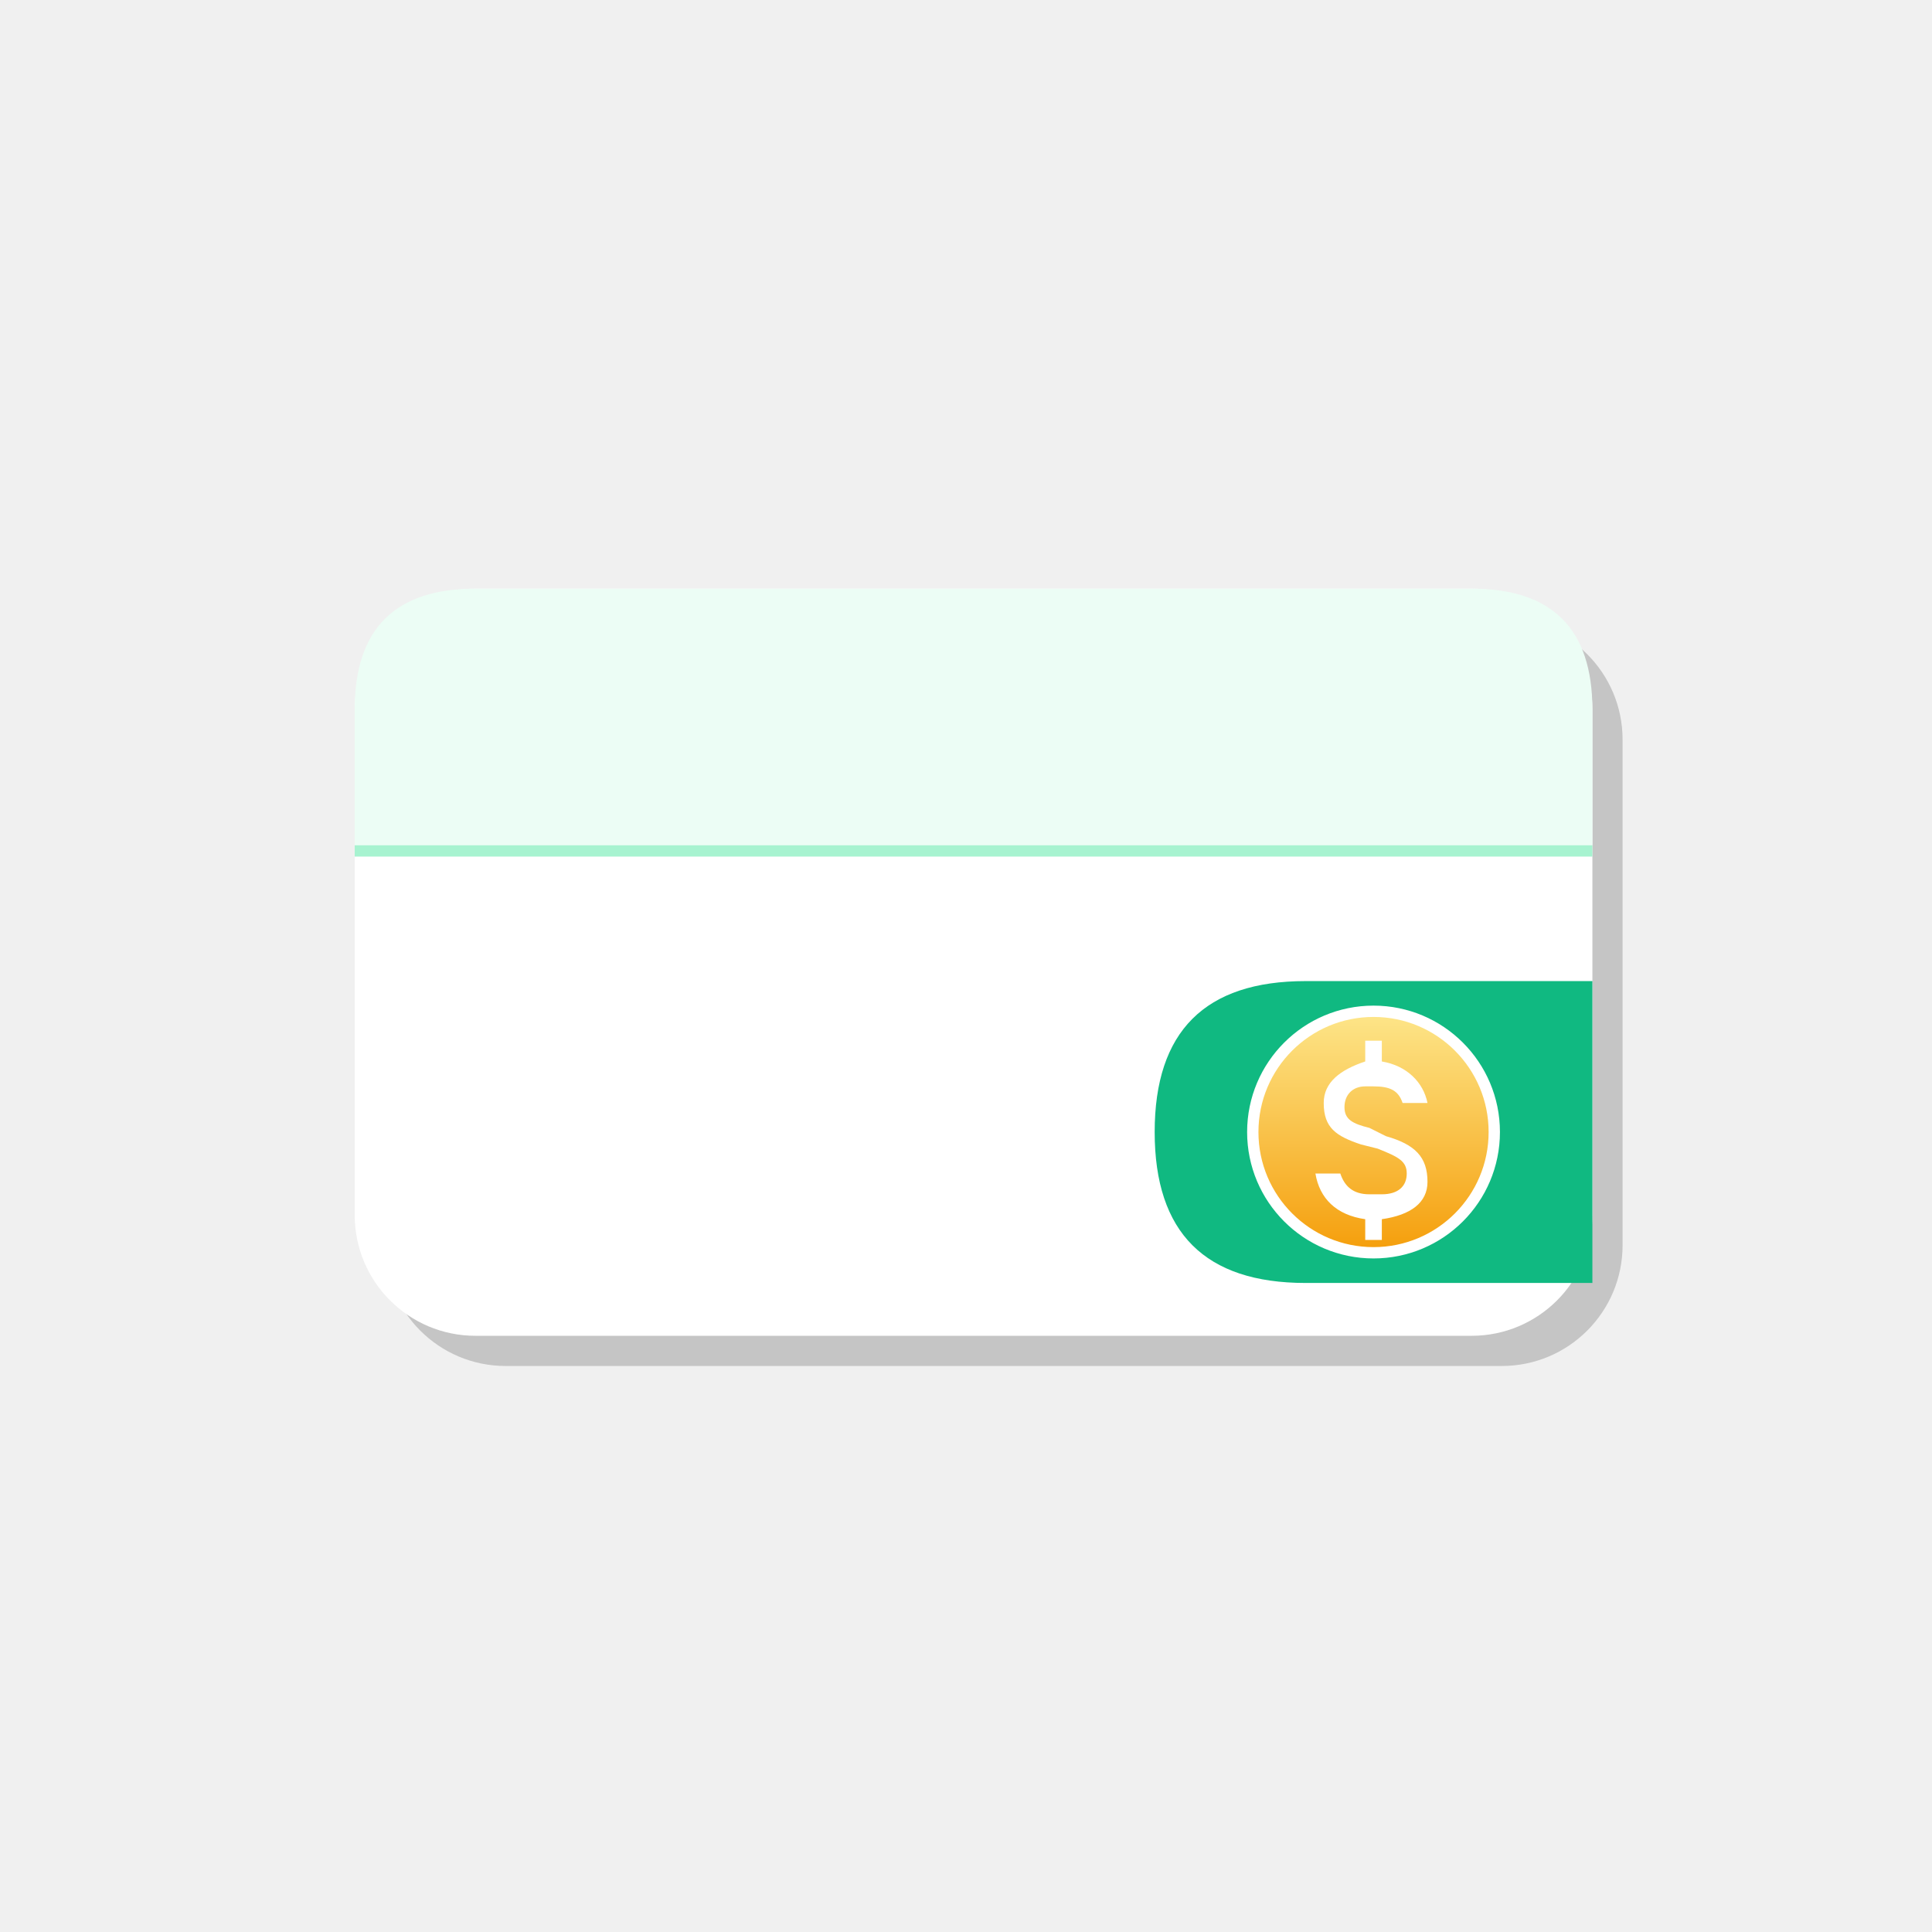
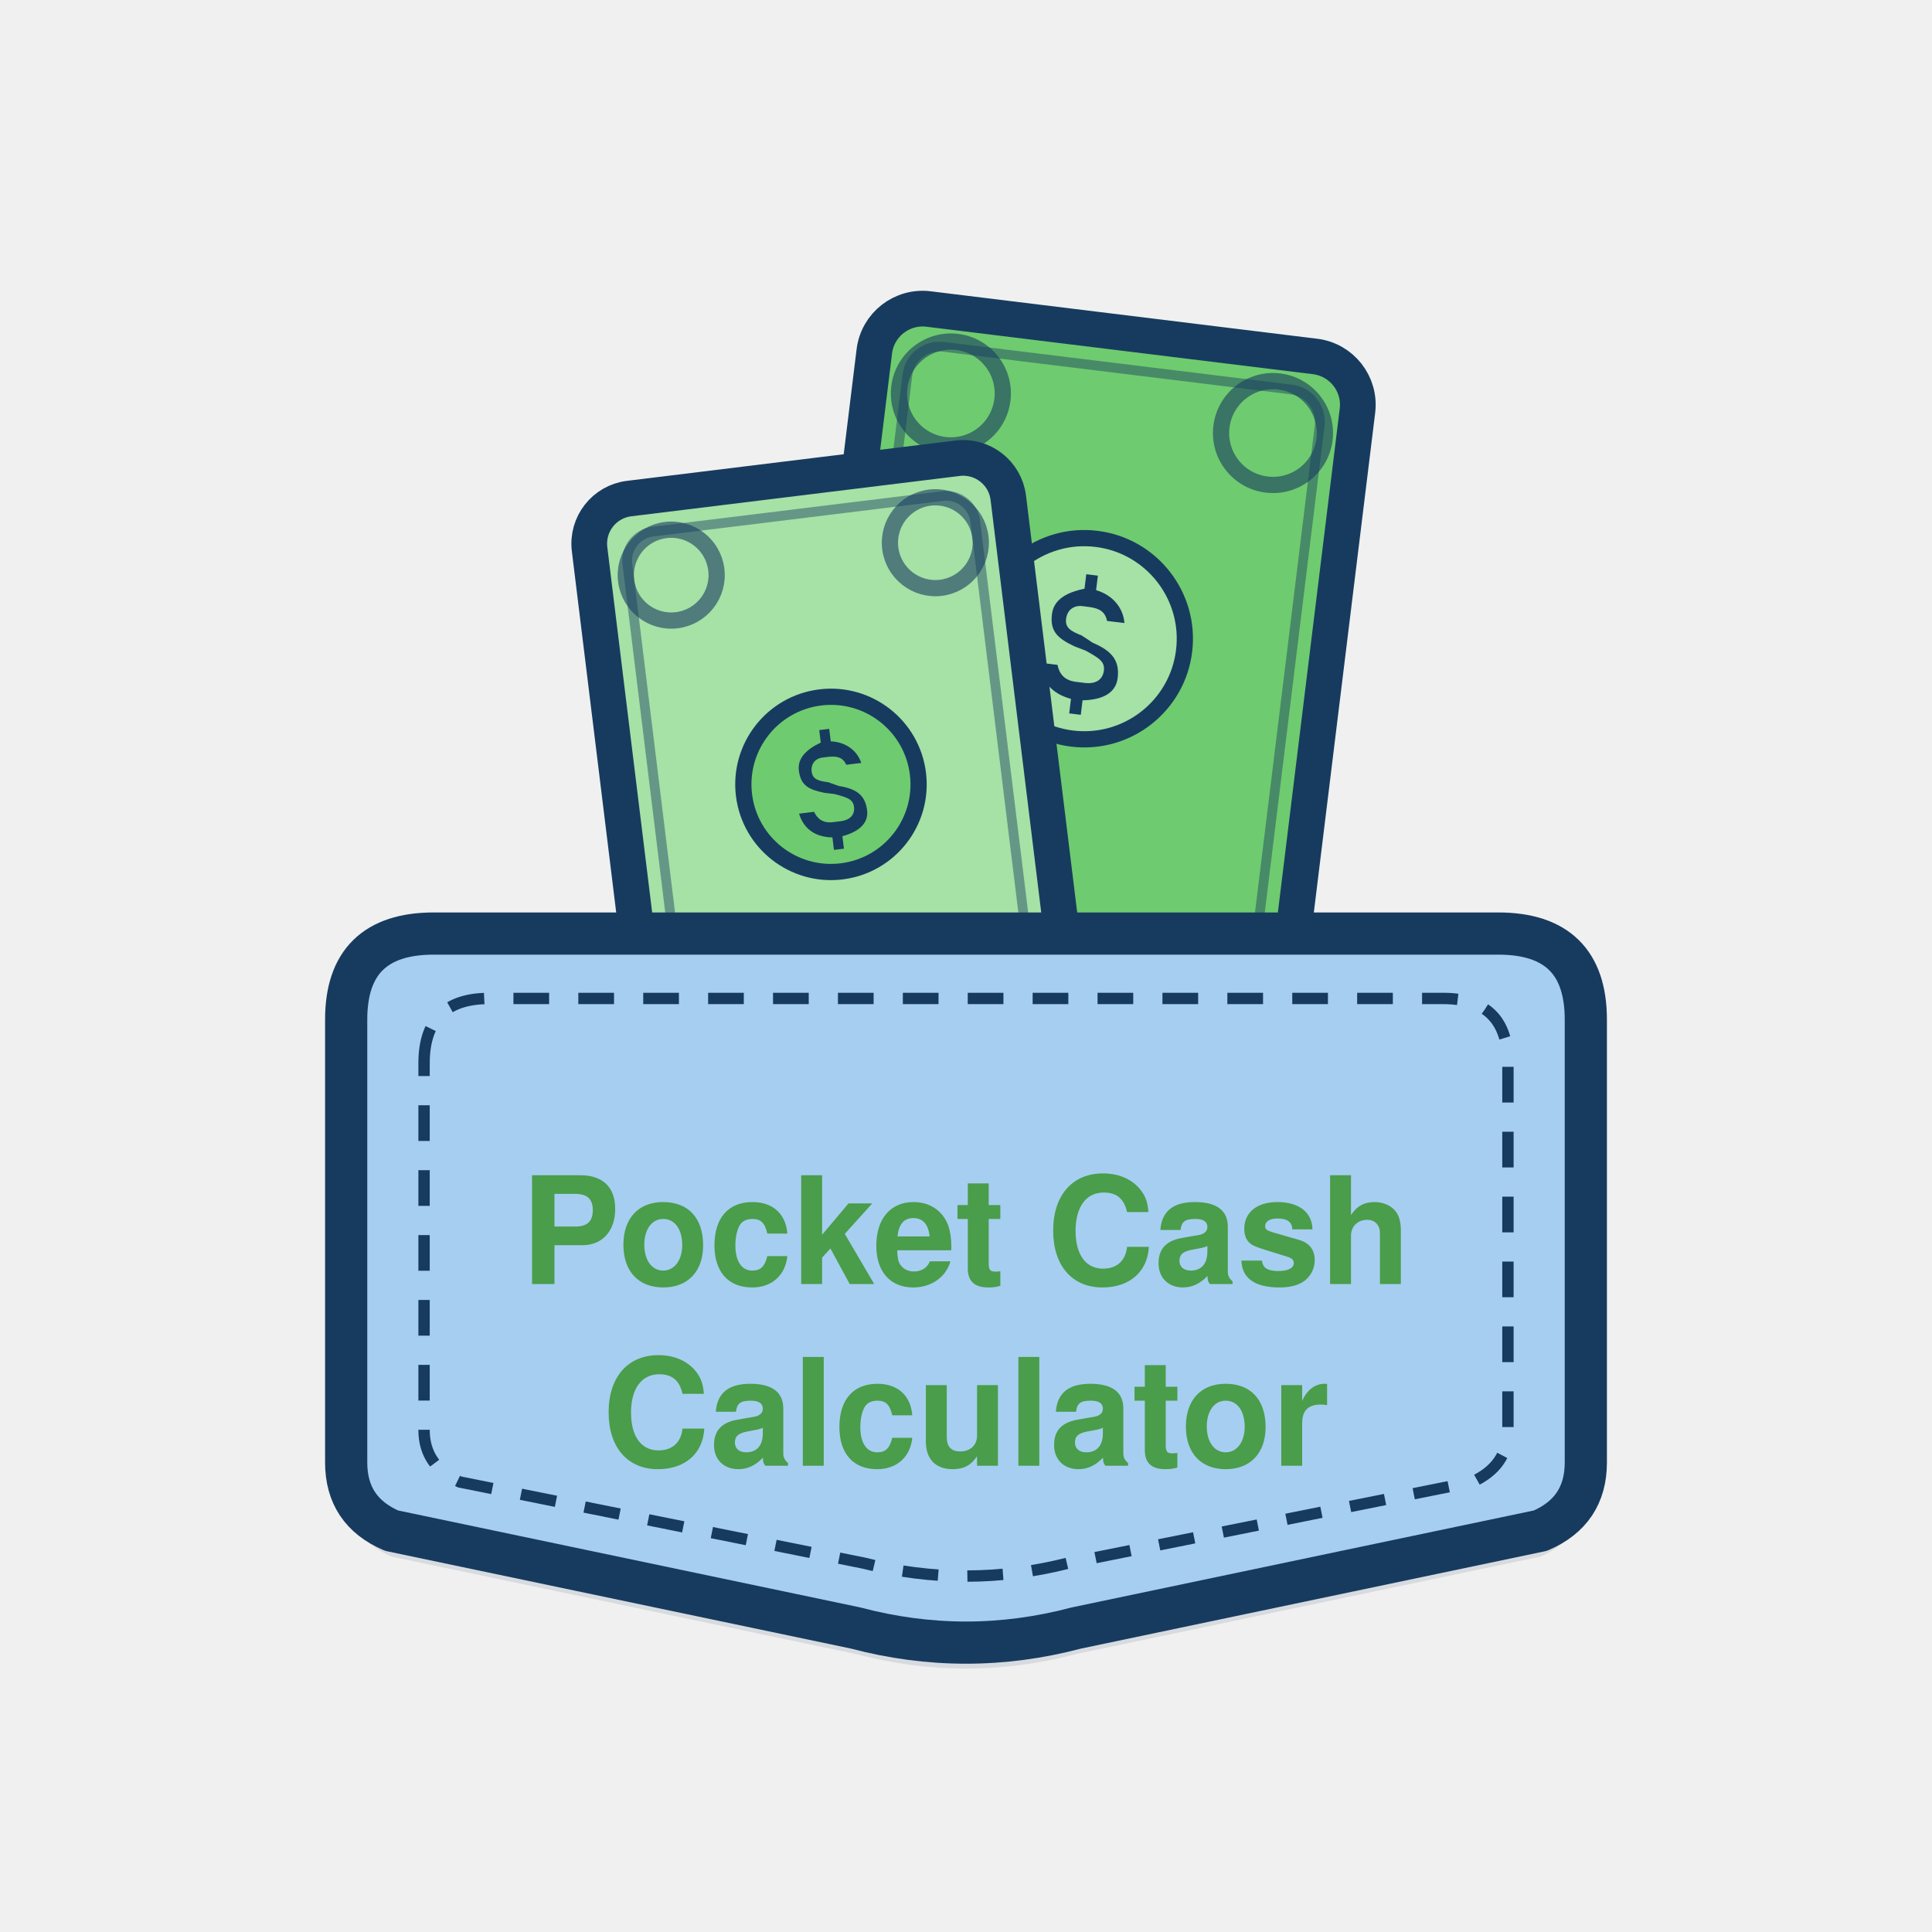
<svg xmlns="http://www.w3.org/2000/svg" width="1024" height="1024" viewBox="0 0 1024 1024">
-   <defs>
-     <linearGradient id="coin" x1="0" y1="0" x2="0" y2="1">
-       <stop offset="0" stop-color="#fde68a" />
-       <stop offset="1" stop-color="#f59e0b" />
-     </linearGradient>
-   </defs>
-   <g transform="translate(512 512) scale(1)">
-     <rect x="-308" y="-184" width="656" height="396" rx="64" fill="#000000" opacity="0.18" />
-     <rect x="-324" y="-200" width="656" height="396" rx="64" fill="#ffffff" />
-     <path d="M -324 -136 Q -324 -200 -260 -200 H 268 Q 332 -200 332 -136 V -64 H -324 Z" fill="#ecfdf5" />
-     <rect x="-324" y="-64" width="656" height="6" fill="#a7f3d0" />
-     <path d="M 332 8 H 180 Q 100 8 100 88 Q 100 168 180 168 H 332 Z" fill="#10b981" />
-     <circle cx="216" cy="88" r="64" fill="url(#coin)" stroke="#ffffff" stroke-width="6" />
-     <g fill="#ffffff" transform="translate(216 88) scale(2.2)">
-       <path d="M-2,-22 L2,-22 L2,-17 C8,-16 12,-12 13,-7 L7,-7 C6,-10 4,-11 0,-11 L-2,-11 C-5,-11 -7,-9 -7,-6 C-7,-3 -5,-2 -1,-1 L3,1 C10,3 13,6 13,12 C13,17 9,20 2,21 L2,26 L-2,26 L-2,21 C-9,20 -13,16 -14,10 L-8,10 C-7,13 -5,15 -1,15 L2,15 C6,15 8,13 8,10 C8,7 6,6 1,4 L-3,3 C-9,1 -12,-1 -12,-7 C-12,-12 -8,-15 -2,-17 Z" />
+   <g transform="translate(512 512) scale(0.86) translate(-512 -512)">
+     <g transform="translate(580 350) rotate(7)">
+       <rect x="-150" y="-230" width="300" height="460" rx="30" fill="#6FCB6F" stroke="#173B5F" stroke-width="22" stroke-linejoin="round" />
+       <rect x="-128" y="-208" width="256" height="416" rx="20" fill="none" stroke="#173B5F" stroke-width="6" opacity="0.45" />
+       <circle cx="-100" cy="-180" r="32" fill="none" stroke="#173B5F" stroke-width="10" opacity="0.6" />
+       <circle cx="100" cy="-180" r="32" fill="none" stroke="#173B5F" stroke-width="10" opacity="0.6" />
+       <circle cx="0" cy="-40" r="62" fill="#A6E1A6" stroke="#173B5F" stroke-width="10" />
+       <g transform="translate(0 -40) scale(1.8)" fill="#173B5F">
+         <path d="M-2,-22 L2,-22 L2,-17 C8,-16 12,-12 13,-7 L7,-7 C6,-10 4,-11 0,-11 L-2,-11 C-5,-11 -7,-9 -7,-6 C-7,-3 -5,-2 -1,-1 L3,1 C10,3 13,6 13,12 C13,17 9,20 2,21 L2,26 L-2,26 L-2,21 C-9,20 -13,16 -14,10 L-8,10 C-7,13 -5,15 -1,15 L2,15 C6,15 8,13 8,10 C8,7 6,6 1,4 L-3,3 C-9,1 -12,-1 -12,-7 C-12,-12 -8,-15 -2,-17 Z" />
+       </g>
+     </g>
+     <g transform="translate(430 410) rotate(-7)">
+       <rect x="-130" y="-200" width="260" height="400" rx="28" fill="#A6E1A6" stroke="#173B5F" stroke-width="22" stroke-linejoin="round" />
+       <rect x="-108" y="-178" width="216" height="356" rx="18" fill="none" stroke="#173B5F" stroke-width="6" opacity="0.45" />
+       <circle cx="-82" cy="-150" r="28" fill="none" stroke="#173B5F" stroke-width="10" opacity="0.6" />
+       <circle cx="82" cy="-150" r="28" fill="none" stroke="#173B5F" stroke-width="10" opacity="0.6" />
+       <circle cx="0" cy="-10" r="54" fill="#6FCB6F" stroke="#173B5F" stroke-width="10" />
+       <g transform="translate(0 -10) scale(1.55)" fill="#173B5F">
+         <path d="M-2,-22 L2,-22 L2,-17 C8,-16 12,-12 13,-7 L7,-7 C6,-10 4,-11 0,-11 L-2,-11 C-5,-11 -7,-9 -7,-6 C-7,-3 -5,-2 -1,-1 L3,1 C10,3 13,6 13,12 C13,17 9,20 2,21 L2,26 L-2,26 L-2,21 C-9,20 -13,16 -14,10 L-8,10 C-7,13 -5,15 -1,15 L2,15 C6,15 8,13 8,10 C8,7 6,6 1,4 L-3,3 C-9,1 -12,-1 -12,-7 C-12,-12 -8,-15 -2,-17 Z" />
+       </g>
+     </g>
+     <g>
+       <path d="M 130 545 Q 130 492 184 492 L 840 492 Q 894 492 894 545 L 894 818 Q 894 848 866 860 L 580 920 Q 512 938 444 920 L 158 860 Q 130 848 130 818 Z" fill="#173B5F" opacity="0.12" transform="translate(0 16)" />
+       <path d="M 130 545 Q 130 492 184 492 L 840 492 Q 894 492 894 545 L 894 818 Q 894 848 866 860 L 580 920 Q 512 938 444 920 L 158 860 Q 130 848 130 818 Z" fill="#A6CEF0" stroke="#173B5F" stroke-width="26" stroke-linejoin="round" />
+       <path d="M 178 572 Q 178 532 218 532 L 806 532 Q 846 532 846 572 L 846 798 Q 846 820 824 830 L 575 880 Q 512 896 449 880 L 200 830 Q 178 820 178 798 Z" fill="none" stroke="#173B5F" stroke-width="7" stroke-dasharray="22,18" stroke-linejoin="round" />
+       <g font-family="Helvetica, Arial, sans-serif" font-weight="900" fill="#4A9D4A" text-anchor="middle">
+         <text x="512" y="708" font-size="92">Pocket Cash</text>
+         <text x="512" y="820" font-size="92">Calculator</text>
+       </g>
    </g>
  </g>
</svg>
